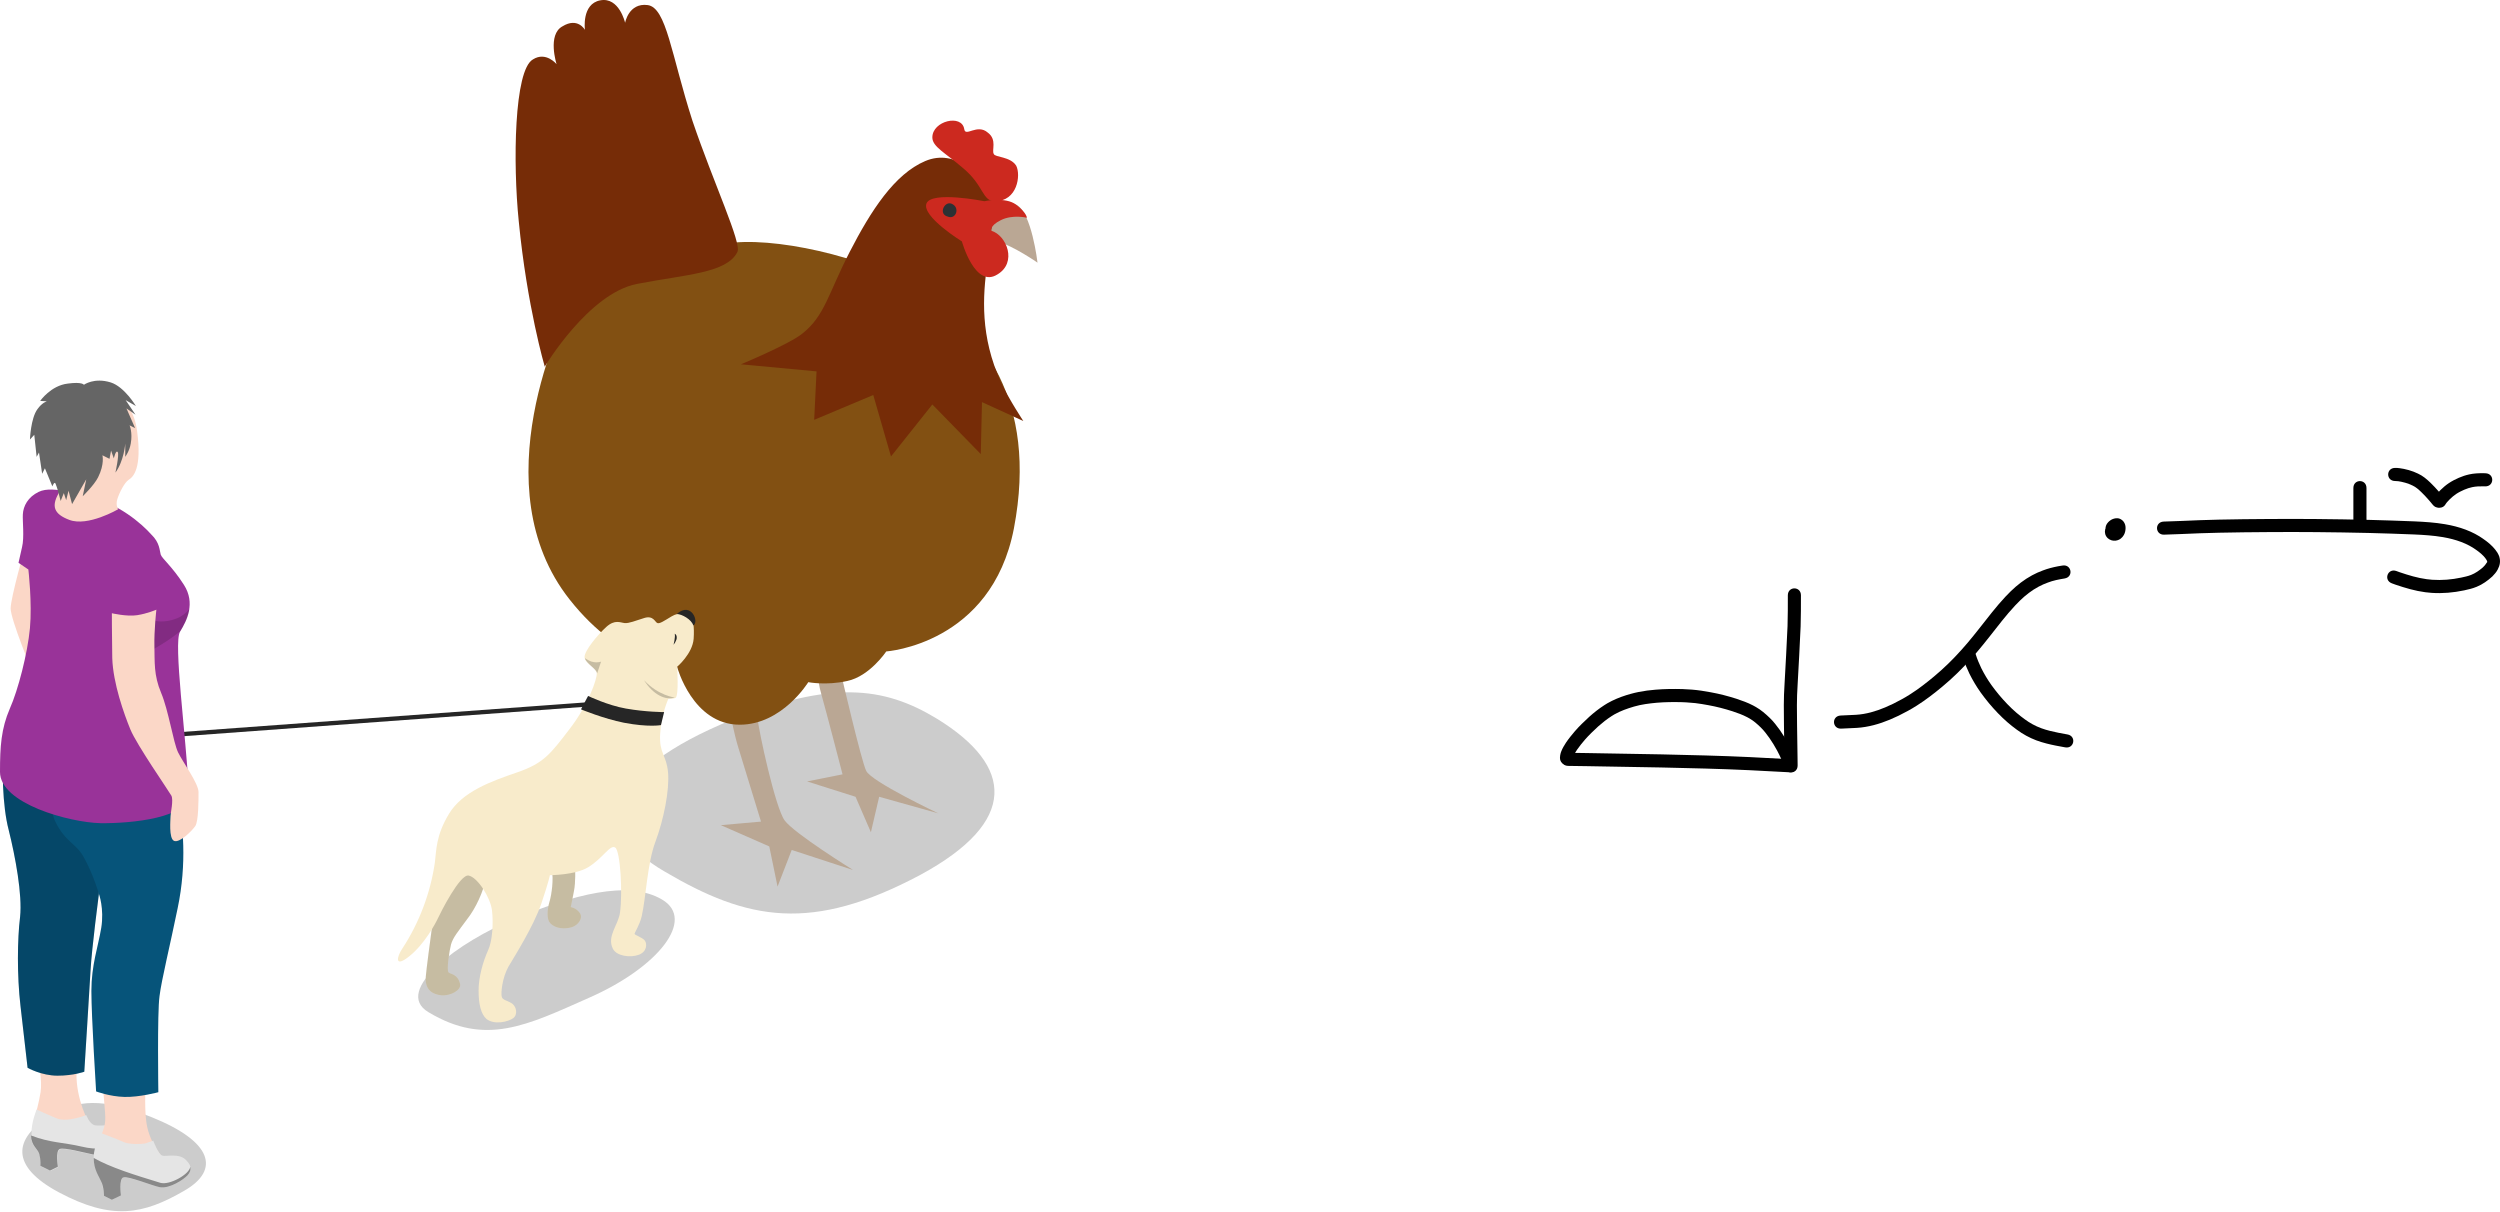
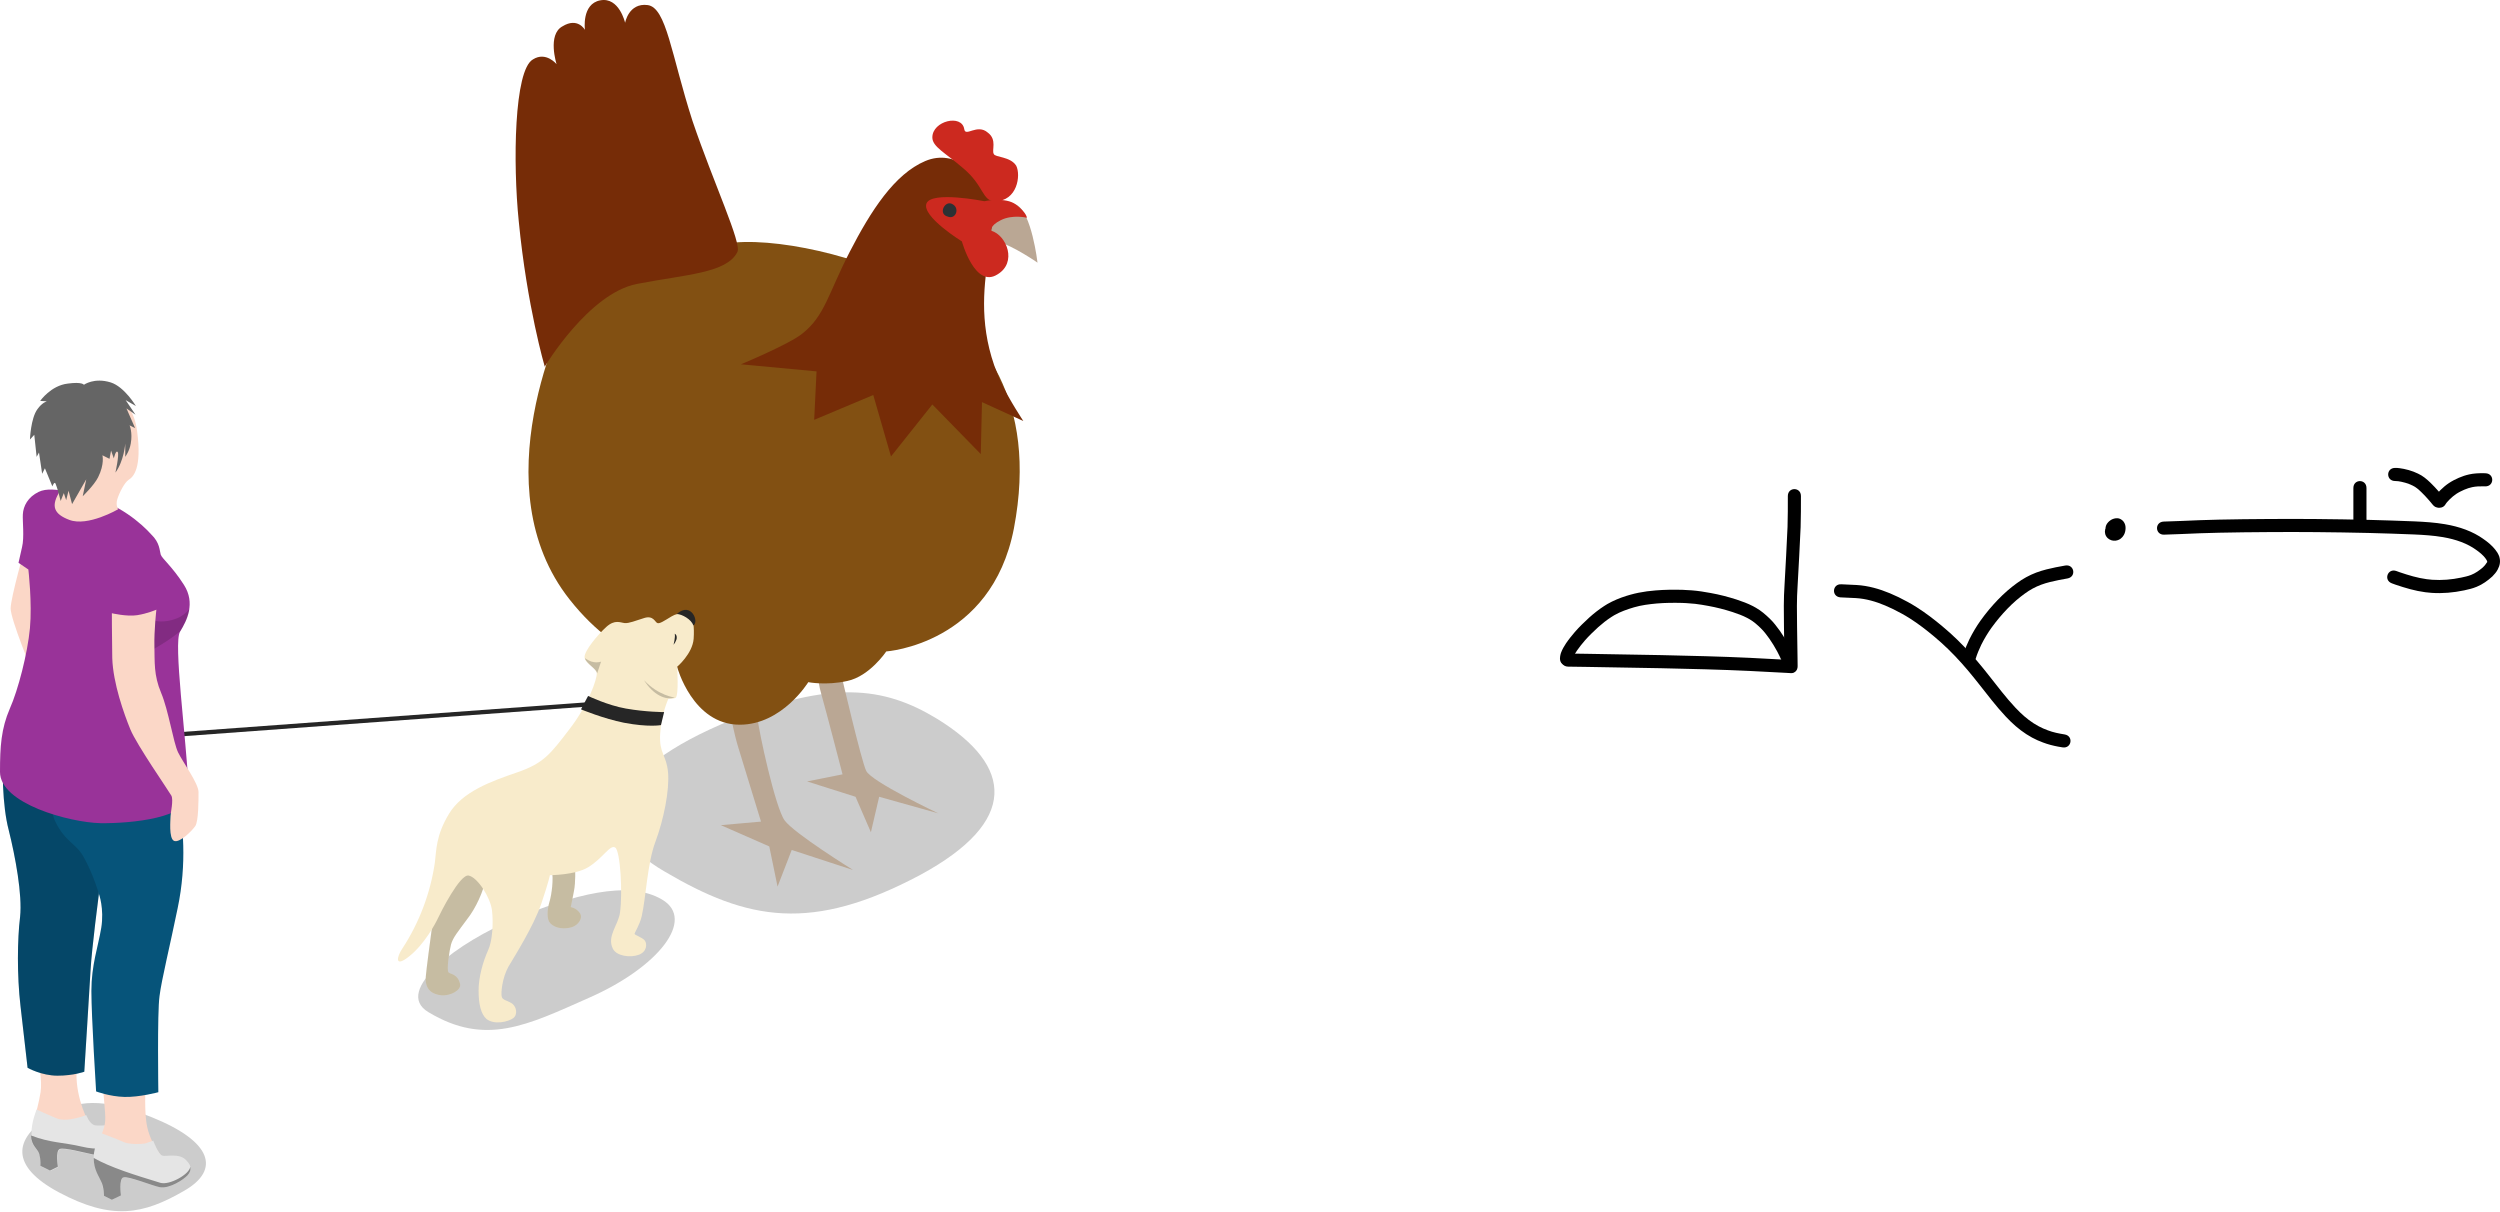
<svg xmlns="http://www.w3.org/2000/svg" id="svg2369" version="1.1" viewBox="0 0 167.928 81.359" height="81.359mm" width="167.928mm">
  <defs id="defs2363" />
  <g transform="translate(-99.65586,-118.6104)" id="layer1">
    <g id="g3263" transform="matrix(-0.79375,0,0,0.79375,182.0471,117.839)">
      <path id="path3243" d="m 24.5,61.8 c -6.5,4 -6.9,8.7 1.4,13.2 9.2,4.9 14.6,3.9 21.7,-0.3 6.2,-3.6 4.8,-8.5 -5.7,-12.8 C 33.5,58.6 29.1,59 24.5,61.8 Z" style="opacity:0.2" />
      <path id="path3245" d="m 39.7,61.7 c -0.1,1.1 -1.5,7.6 -2.3,8.7 -0.8,1.1 -5.8,4.2 -5.8,4.2 l 5.2,-1.7 1.2,3.1 0.7,-3.4 4.1,-1.8 -3.4,-0.3 c 0,0 1.5,-4.9 1.9,-6.2 0.4,-1.3 0.6,-2.5 0.6,-2.5 z" style="fill:#baa794" />
      <path id="path3247" d="m 32.6,58.1 c 0,0 -1.7,7.3 -2.1,8.1 -0.4,0.9 -6.1,3.6 -6.1,3.6 l 5,-1.4 0.7,3 1.3,-3 4.1,-1.3 -3,-0.6 c 0,0 1.4,-5.4 1.8,-6.8 0.4,-1.4 0.2,-1.9 0.2,-1.9 z" style="fill:#baa794" />
      <path id="path3249" d="m 25.5,25.8 c 3.9,-2.7 11.7,-4.7 16.2,-4.3 4.5,0.4 12.4,2.8 13.5,4.6 1.1,1.9 7.9,16.1 0.4,25.6 -4.5,5.7 -9.1,5.7 -9.1,5.7 0,0 -1.3,4.9 -5.3,4.9 -3.6,0 -5.8,-3.6 -5.8,-3.6 0,0 -1.5,0.3 -3.3,-0.1 -1.9,-0.4 -3.3,-2.5 -3.3,-2.5 0,0 -8.9,-0.6 -10.8,-10.4 -2.1,-11 2.9,-16.7 7.5,-19.9 z" style="fill:#825012" />
      <path id="path3251" d="M 41.4,22.3 C 41,21.6 43.4,16.5 45.2,11.2 47,5.6 47.4,1.6 49,1.4 c 1.6,-0.2 1.9,1.5 1.9,1.5 0,0 0.5,-2.2 2.1,-1.9 1.6,0.3 1.3,2.5 1.3,2.5 0,0 0.6,-1.1 1.9,-0.3 1.3,0.7 0.5,3.2 0.5,3.2 0,0 0.9,-1.1 2,-0.4 1.6,0.9 1.7,8.8 1.2,13.7 -0.7,7.2 -2.2,12.3 -2.2,12.3 0,0 -3.7,-6.2 -7.8,-7 -4.1,-0.8 -7.6,-0.9 -8.5,-2.7 z" style="fill:#762c07" />
      <path id="path3253" d="m 20.2,16.9 c 0.6,-1 2.7,-3.4 5.3,-2.3 2.6,1.1 4.6,4.2 6.4,7.7 1.8,3.5 2.1,5.4 4,6.9 1.1,0.9 5.2,2.6 5.2,2.6 l -6.4,0.6 0.2,4.1 -5,-2.1 -1.5,5.2 -3.5,-4.4 -4.1,4.2 -0.1,-4.4 -3.5,1.6 c 0,0 1.2,-1.8 1.9,-3.3 3.5,-7.7 -0.8,-13.5 1.1,-16.4 z" style="fill:#762c07" />
      <path id="path3255" d="m 17.8,18.3 c -1.3,0.6 -1.8,4.9 -1.8,4.9 0,0 2,-1.4 3.4,-1.8 1.5,-0.4 -0.5,-3.6 -1.6,-3.1 z" style="fill:#baa794" />
      <path id="path3257" d="m 19.6,18 c 1.1,0 0.9,-1.3 2.7,-2.8 1.5,-1.3 2.6,-1.8 2.6,-2.6 0,-1.4 -2.5,-2 -2.7,-0.7 -0.1,0.7 -1.1,-0.5 -2,0.3 -0.8,0.6 -0.3,1.5 -0.5,1.8 -0.1,0.3 -1.4,0.2 -1.9,1 -0.4,0.8 -0.1,3 1.8,3 z" style="fill:#cc291f" />
      <path id="path3259" d="m 19.9,20.5 c -1.3,0.4 -2.2,2.7 -0.5,3.7 1.9,1.2 3,-2.8 3,-2.8 0,0 3.4,-2.1 3,-3.2 C 25,17.1 20.5,18 20.5,18 c 0,0 -1.8,-0.4 -2.7,0.3 -0.9,0.7 -0.9,1.1 -0.9,1.1 0,0 1.2,-0.3 2.2,0.2 1,0.5 0.8,0.9 0.8,0.9 z" style="fill:#cc291f" />
      <path id="path3261" d="m 23.3,18.2 c 0.6,-0.2 1.1,0.9 0.3,1.1 -0.7,0.3 -1.1,-0.8 -0.3,-1.1 z" style="fill:#2d3134" />
    </g>
    <g id="g3343" transform="matrix(0.2645833,0,0,0.2645833,96.85128,138.8204)">
      <path id="path3283" d="m 119.4,180.6 c 14.5,8.7 25,3.3 40.8,-3.7 17.5,-7.7 27.1,-19.8 18.5,-24.9 -8.6,-5.1 -22.6,-1.2 -37.5,4.9 -13.8,5.6 -31.1,18.2 -21.8,23.7 z" style="opacity:0.2" />
      <path id="path3285" d="m 23.4,206.9 c -9.5,5.8 -10.2,12.8 2.1,19.4 13.5,7.2 21.4,5.7 31.9,-0.4 9.2,-5.3 7.1,-12.5 -8.4,-18.7 -12.5,-5 -18.8,-4.4 -25.6,-0.3 z" style="opacity:0.2" />
      <path id="path3287" d="m 11.7,114.9 c 0.2,6.2 2.3,21.9 3.8,26.3 1.5,4.4 3.2,11.2 2.5,14.8 -0.7,3.6 -3,9.6 -1.7,18 1.4,8.3 5.5,21.2 4.6,26.9 -0.9,5.7 -2.7,8.4 -0.8,10.1 1.9,1.7 2.9,3 6.6,2.8 3.6,-0.2 4,0.2 6.6,1.5 2.6,1.3 9,0.5 9.4,-1.8 0.4,-2.3 -7.5,-1.3 -9.1,-4.1 -1.7,-2.8 -4.3,-9.3 -3.4,-15.6 0.9,-6.3 2.9,-23.1 2.9,-28.2 0.1,-3.8 2.4,-17.3 4.3,-24.6 2.5,-9.3 4.3,-29.6 4.3,-29.6 l -26.3,-9.6 c 0,-0.1 -3.9,6.1 -3.7,13.1 z" style="opacity:1;fill:#fbd7c7" />
      <g id="g3293">
        <path id="path3289" d="m 19.9,205.3 c 0,0 3,1.4 5,2.2 2.7,1.2 7.6,-0.8 7.6,-0.8 0,0 0.8,2.3 2.2,2.6 1.4,0.3 6.6,-0.5 7.8,0.1 1.2,0.6 4.6,1.6 2.2,3.5 -2.4,1.8 -7.9,4.4 -10.4,3.9 -2.6,-0.5 -7.2,-1.8 -8.4,-1.4 -1.2,0.4 -0.5,4.5 -0.5,4.5 l -2,1 -2.4,-1.2 c 0,0 0,-1.4 -0.3,-3 -0.4,-1.6 -2.1,-2.3 -2.1,-5.2 -0.1,-2.9 1.3,-6.2 1.3,-6.2 z" style="opacity:1;fill:#e5e5e5" />
        <path id="path3291" d="m 18.5,211.9 c 0.1,2.6 1.7,3.3 2.1,4.7 0.4,1.6 0.3,3 0.3,3 l 2.4,1.2 2,-1 c 0,0 -0.7,-4.1 0.5,-4.5 1.2,-0.4 5.9,0.9 8.4,1.4 2.6,0.5 8,-2 10.4,-3.9 0.7,-0.5 0.9,-1.1 0.8,-1.6 -1.4,1.1 -6.1,5.5 -14.1,3.5 -4.7,-1.1 -7.8,-0.9 -12.8,-2.8 z" style="opacity:0.4" />
      </g>
      <path id="path3295" d="m 30.3,110.3 c 0,0 -4.7,7.4 -2.9,14 1.8,6.7 3.7,8.3 3.7,8.3 0,0 1.4,7.9 2.6,11.2 1.2,3.3 4.6,13.3 4.3,15.2 -0.3,1.9 -3.9,10.6 -3.5,17 0.4,6.4 1.9,20 2.4,25.5 0.4,5.3 0.8,6.7 -0.2,9.3 -1,2.7 -3.4,7.2 0.8,8.6 4.2,1.4 6.3,-0.1 9.3,2 3,2.1 8,2.8 9.8,0.5 1.8,-2.3 -3,-3.3 -3.7,-3.5 -0.7,-0.2 -4.3,-4.4 -5.1,-9.6 -0.9,-5.9 0.1,-19.1 1.5,-24.5 1.4,-5.4 1.4,-14.1 1.7,-16.5 0.3,-2.4 5.9,-16.9 5.9,-25.6 0,-8.7 -3.8,-26.1 -3.8,-26.1 z" style="opacity:1;fill:#fbd7c7" />
      <path id="path3297" d="m 36.3,211.3 c 0,0 3.3,1.2 5.8,2.3 1.5,0.6 4.5,0.5 5.4,0.3 0.9,-0.3 2,-0.7 2,-0.7 0,0 1.3,3.5 2.3,3.8 0.9,0.3 4.3,-0.7 6,1.1 1.8,1.8 1.3,2.8 0.4,3.9 -0.9,1 -4.4,3.5 -7.1,3 -1.9,-0.4 -7.9,-2.7 -9.1,-2.5 -1.2,0.2 -0.7,4.6 -0.7,4.6 l -2.3,1.1 -2,-1 c 0,0 -0.1,-2.1 -0.7,-3.6 -0.7,-1.4 -1.9,-3.1 -1.9,-6.2 0,-3.1 1.9,-6.1 1.9,-6.1 z" style="opacity:1;fill:#e5e5e5" />
      <path id="path3299" d="m 58.9,219.8 c -0.1,1.9 -5.3,4.8 -7.6,4.1 -6.9,-2.1 -12.6,-3.9 -16.9,-6.3 v 0 c 0,3 1.3,4.6 1.9,6 0.7,1.4 0.7,3.6 0.7,3.6 l 2,1 2.3,-1.1 c 0,0 -0.6,-4.4 0.7,-4.6 1.2,-0.3 7.2,2.1 9.1,2.5 2.6,0.5 6.2,-2 7.1,-3 0.6,-0.7 0.9,-1.3 0.7,-2.2 z" style="opacity:0.4" />
      <path id="path3301" d="m 27.7,113.7 c 0,0 -16,-3.2 -16.1,-2.3 -0.6,7.1 -0.4,16.8 1.2,22.9 1.7,6.8 3.5,16.5 2.9,22.1 -0.7,5.6 -0.8,14.9 0.1,22.6 0.9,7.7 1.8,15.7 1.8,15.7 0,0 3.5,2 7.6,2 4.1,0 6.8,-1 6.8,-1 0,0 1.3,-20.6 1.6,-25.9 0.3,-5.4 2.1,-19.2 2.1,-19.2 0,0 0.8,-16.5 -0.7,-21.7 -1.4,-5.4 -7.3,-15.2 -7.3,-15.2 z" style="opacity:1;fill:#06547a" />
      <path id="path3303" d="m 27.7,113.7 c 0,0 -16,-3.2 -16.1,-2.3 -0.6,7.1 -0.4,16.8 1.2,22.9 1.7,6.8 3.5,16.5 2.9,22.1 -0.7,5.6 -0.8,14.9 0.1,22.6 0.9,7.7 1.8,15.7 1.8,15.7 0,0 3.5,2 7.6,2 4.1,0 6.8,-1 6.8,-1 0,0 1.3,-20.6 1.6,-25.9 0.3,-5.4 2.1,-19.2 2.1,-19.2 0,0 0.8,-16.5 -0.7,-21.7 -1.4,-5.4 -7.3,-15.2 -7.3,-15.2 z" style="opacity:0.15" />
      <path id="path3305" d="m 36.3,159.2 c -0.8,4.8 -2.5,9.4 -2.5,16 0,6.5 1.2,25.5 1.2,25.5 0,0 3.4,1.3 7.2,1.4 3.8,0.1 8.6,-1.2 8.6,-1.2 0,0 -0.3,-20.3 0.3,-24.4 0.5,-4.1 2.7,-13 4.6,-22.3 2.4,-11.4 1.4,-21.7 0,-27.9 -1.4,-6.2 -2.6,-11.8 -2.6,-11.8 0,0 -3.1,-1.8 -7.5,-4 l -21.1,1 c 0,0 -2.3,15.7 0.1,20.6 2.6,5.4 5.3,5.5 7.3,9.2 2.4,4.3 3.8,9.2 3.8,9.2 0,0 1.4,3.8 0.6,8.7 z" style="opacity:1;fill:#06547a" />
      <g id="g3325">
        <path id="path3307" d="m 150.7,144.6 c 0.5,2.2 -0.1,6.2 -0.5,7.6 -0.8,2.6 -0.8,4.9 0.1,5.8 1.4,1.5 3.9,1.5 5.5,1 1.6,-0.5 2.9,-2.3 2,-3.6 -0.9,-1.3 -2.3,-1.5 -2.3,-1.5 0,0 0.4,-1.8 0.8,-4 0.5,-2.5 0.3,-5.8 0.3,-5.8 z" style="opacity:1;fill:#f8ebcb" />
        <path id="path3309" d="m 134,146.5 c -0.7,3.5 -2.6,7.7 -4.9,10.6 -2.2,3 -3.5,4.5 -4,6.3 -0.4,1.5 -1.2,6.6 -0.6,7.1 0.6,0.5 2.3,0.4 2.9,2.9 0.4,1.6 -2.5,3.1 -4.7,2.9 -2.1,-0.2 -4.3,-1.2 -4,-4.8 0.3,-3.6 3.5,-26.6 3.5,-26.6 l 8.2,-2 z" style="opacity:1;fill:#f8ebcb" />
        <path id="path3311" d="m 150.7,144.6 c 0.5,2.2 -0.1,6.2 -0.5,7.6 -0.8,2.6 -0.8,4.9 0.1,5.8 1.4,1.5 3.9,1.5 5.5,1 1.6,-0.5 2.9,-2.3 2,-3.6 -0.9,-1.3 -2.3,-1.5 -2.3,-1.5 0,0 0.4,-1.8 0.8,-4 0.5,-2.5 0.3,-5.8 0.3,-5.8 z" style="opacity:0.2" />
        <path id="path3313" d="m 134,146.5 c -0.7,3.5 -2.6,7.7 -4.9,10.6 -2.2,3 -3.5,4.5 -4,6.3 -0.4,1.5 -1.2,6.6 -0.6,7.1 0.6,0.5 2.3,0.4 2.9,2.9 0.4,1.6 -2.5,3.1 -4.7,2.9 -2.1,-0.2 -4.3,-1.2 -4,-4.8 0.3,-3.6 3.5,-26.6 3.5,-26.6 l 8.2,-2 z" style="opacity:0.2" />
        <path id="path3315" d="m 182.5,92.9 c 0,0 3.9,-3.3 4.2,-7.1 0.2,-3 -0.1,-5.2 -0.9,-5.8 -0.8,-0.6 -2.7,-1.1 -4.7,0.1 -2,1.2 -3,1.9 -3.6,1.7 -0.6,-0.2 -1,-2 -3.3,-1.3 -2.3,0.7 -3.9,1.4 -5,1.3 -1.1,-0.1 -2.5,-1 -4.7,1 -2.2,2 -5.5,6 -5.5,7.6 0,1.6 3.1,2.9 3.1,4.2 0.1,1.3 -2.1,7.9 -6.9,14.1 -4.9,6.4 -6.6,8.7 -13.3,11 -6.7,2.3 -13.9,4.9 -17.3,10.5 -3.4,5.6 -3.2,9.4 -3.6,12.4 -1.1,7.6 -3.9,15.2 -8.3,21.9 -1.3,1.9 -2.1,5 1.8,1.9 3.9,-3.1 6.7,-8.4 7.3,-9.7 0.6,-1.3 5.6,-11.3 7.8,-10.8 2.3,0.5 5.5,5.6 5.9,8.8 0.4,3.3 0.1,7.9 -1,10.2 -1.3,2.9 -2.4,6.8 -2.4,10.2 0,3.4 0.6,6 2,7.2 2,1.6 5.6,0.7 6.8,-0.2 1.2,-0.9 0.9,-3.1 -0.6,-3.9 -1,-0.6 -2.1,-0.7 -2.3,-1.5 -0.3,-0.8 0.1,-4.9 1.7,-7.7 1.4,-2.4 6.3,-10.1 8.3,-15.9 2,-5.9 2.2,-7.3 2.2,-7.3 0,0 6.4,0 9.7,-2 3.8,-2.3 5.6,-5.9 6.9,-5 1.3,0.9 1.9,11.6 1.2,16.5 -0.4,3.1 -3.4,6 -1.8,9.2 1,1.9 4.5,2.3 6.6,1.5 2.1,-0.8 2.1,-2.8 1.5,-3.6 -0.6,-0.8 -2.6,-1.4 -2.6,-1.7 0,-0.3 1.3,-2.3 1.8,-4.4 1.1,-4.7 1.4,-13.4 3.5,-19 2.1,-5.6 3.6,-13.1 3.2,-17.6 -0.4,-4.5 -2.3,-4.7 -2,-9.8 0.3,-5.1 2.1,-8.9 2.1,-8.9 0,0 1.1,0.1 1.8,-0.2 0.9,-0.6 0.4,-7.9 0.4,-7.9 z" style="opacity:1;fill:#f8ebcb" />
        <path id="path3317" d="m 182.4,79.5 c 1.3,0 3.8,1.4 4.2,2.9 1.6,-0.8 -0.5,-6.2 -4.2,-2.9 z" style="opacity:1;fill:#262626" />
        <path id="path3319" d="m 181.9,84.5 c 0.2,0.9 -0.3,2.8 -0.3,2.8 0,0 0.9,-1.1 0.8,-1.9 0,-0.7 -0.5,-0.9 -0.5,-0.9 z" style="opacity:1;fill:#262626" />
        <path id="path3321" d="m 163.2,91.6 c 0,0 -0.9,0.3 -1.9,0.1 -0.8,-0.1 -1.6,-0.6 -2.2,-1 0.3,1.4 3,2.7 3.1,3.9 v 0 c 0.5,-1.6 1,-3 1,-3 z" style="opacity:0.2" />
        <path id="path3323" d="m 174.1,96.3 c 2.3,3.7 5.5,5.2 7.8,4.4 0.1,0 -4.1,-0.4 -7.8,-4.4 z" style="opacity:0.2" />
      </g>
      <path id="path3327" d="m 36.9,112 c -0.3,0 -0.6,-0.2 -0.6,-0.5 0,-0.3 0.2,-0.6 0.6,-0.6 l 122.9,-9 c 0,0 0,0 0,0 0.3,0 0.6,0.2 0.6,0.5 0,0.3 -0.2,0.6 -0.6,0.6 z" style="opacity:1;fill:#262626" />
      <path id="path3329" d="m 17,62.4 c 0,0 -3.7,13 -3.7,15.7 0,2.7 5.4,15.9 5.8,16.8 0.4,0.9 5.2,-4.1 5.2,-4.1 0,0 -2.9,-8.4 -2.9,-10.8 0,-2.4 1.8,-8.2 1.8,-8.2 z" style="opacity:1;fill:#fbd7c7" />
      <path id="path3331" d="m 33.2,50 c -1.3,-0.2 -9,-3.4 -12.8,-1.5 -2.7,1.3 -3.9,3.6 -4,5.7 -0.1,1.7 0.4,5.9 -0.2,8.3 -0.3,1.3 -0.9,4 -0.9,4 l 2.5,1.7 c 0,0 1,8.5 0.4,14.9 -0.6,6.4 -3,15.7 -5.1,20.4 -2.2,5.1 -2.5,9.6 -2.5,16.1 0,8 17.5,12.8 25.5,13 7.7,0.1 22.8,-1.3 22.5,-7.6 -0.8,-14.9 -4,-38.2 -2.3,-41 1.7,-2.8 4,-7.2 1,-11.9 -3,-4.7 -5.6,-6.7 -5.9,-7.7 -0.3,-1 -0.2,-3 -2.4,-5.1 C 46.7,56.7 40.4,51.1 33.2,50 Z" style="opacity:1;fill:#993399" />
      <path id="path3333" d="m 29.8,22.7 c 6.9,-1.6 14.3,0.7 15.6,10.3 1.3,9.6 -1,11.7 -2.1,12.4 -1.1,0.7 -2.4,3.3 -2.9,4.9 -0.5,1.6 0.2,2.6 0.2,2.6 0,0 -7.7,4.5 -12.4,2.7 -4,-1.5 -4.5,-3.5 -2.8,-6.6 1.6,-3.1 -2.3,-5 -3.5,-9.6 -1.2,-4.6 -1.3,-14.6 7.9,-16.7 z" style="opacity:1;fill:#fbd7c7" />
      <path id="path3335" d="m 38.7,20.7 c 3.5,1.1 6.4,6 6.4,6 l -2.6,-1.5 2.5,3.7 -2.3,-1.6 2.2,5 -1.4,-0.7 c 0,0 0.8,1.8 0.3,4.6 -0.3,1.9 -1.4,3.4 -1.4,3.4 v -3.4 c 0,0 -0.3,4.4 -2.5,7.4 0,0 1,-4.5 0.6,-5.2 -0.5,-0.7 -1,1.6 -1,1.6 l -0.7,-2 -0.4,2.1 -1.8,-0.9 c 0,0 0.6,2.2 -1.1,5.6 -1,2 -3.9,4.8 -3.9,4.8 l 0.9,-4.3 -3.6,6.3 -0.9,-3.4 -0.6,2.4 -0.6,-1.8 -0.8,2 c 0,0 -0.9,-3.6 -1.3,-4.4 -0.3,-0.7 -0.8,0.7 -0.8,0.7 L 22,42.5 21.3,43.9 20.5,38.5 19.9,39.6 19.3,34 18.2,35.2 c 0,0 0.2,-5.4 1.9,-7.7 1.2,-1.7 2.4,-2 2.4,-2 l -1.7,-0.1 c 0,0 2.7,-3.9 7,-4.4 3.7,-0.5 4.1,0.3 4.1,0.3 0,0 2.6,-1.9 6.8,-0.6 z" style="opacity:1;fill:#656565" />
      <path id="path3337" d="m 55.5,80.6 c -3.2,1.3 -5.6,0.6 -5.6,0.6 0,0 -0.4,2.2 -0.4,4.2 0,1.2 0.1,3 0.1,3 0,0 3.7,-2 6.7,-4.5 0,0 0,-0.1 0.1,-0.1 0.9,-1.5 2,-3.4 2.3,-5.6 -0.8,1 -1.9,1.9 -3.2,2.4 z" style="opacity:0.15" />
      <path id="path3339" d="m 39,79.3 c 0,0 3.8,0.9 6.4,0.5 2.6,-0.4 4.9,-1.4 4.9,-1.4 0,0 -0.6,5.3 -0.5,9.3 0.1,3.9 -0.2,7.3 1.7,11.8 1.9,4.5 3.1,12.6 4.3,15.1 1.2,2.5 5.2,7.9 5.2,10.1 0,2.2 0,7.3 -0.8,8.6 -0.8,1.2 -4,4.4 -5.4,3.8 -1.4,-0.6 -0.9,-5.5 -0.9,-6.3 0,-0.8 0.8,-4.1 0.2,-5.2 C 53.5,124.5 45.3,112.7 43.7,108.8 42.1,104.9 39.3,97.1 39.1,90.7 39,84.3 39,79.3 39,79.3 Z" style="opacity:1;fill:#fbd7c7" />
      <path id="path3341" d="m 159.9,100.3 c 0,0 5,2.4 9.6,3.2 5.1,0.9 9.7,0.9 9.7,0.9 l -0.8,3.3 c 0,0 -3.1,0.6 -9.4,-0.6 -5.1,-1 -10.9,-3.4 -10.9,-3.4 z" style="opacity:1;fill:#262626" />
    </g>
  </g>
-   <path style="fill:#000000;fill-opacity:1;fill-rule:nonzero;stroke:none;stroke-width:0.265" id="path1" d="m 120.091,39.987 c 0.005,0.69 -0.003,1.381 -0.02,2.071 -0.055,1.303 -0.131,2.604 -0.202,3.906 -0.065,0.927 -0.05,1.856 -0.038,2.784 0.011,0.7 0.021,1.399 0.031,2.099 0.005,0.389 0.003,0.197 0.007,0.576 0.007,0.622 0.887,0.612 0.88,-0.01 v 0 c -0.005,-0.38 -0.002,-0.188 -0.007,-0.578 -0.009,-0.7 -0.02,-1.399 -0.031,-2.099 -0.012,-0.908 -0.028,-1.818 0.036,-2.724 0.071,-1.31 0.148,-2.62 0.203,-3.931 0.018,-0.698 0.025,-1.395 0.021,-2.093 0,-0.622 -0.88,-0.622 -0.88,0 z" />
-   <path style="fill:#000000;fill-opacity:1;fill-rule:nonzero;stroke:none;stroke-width:0.265" id="path2" d="m 120.228,50.997 c -0.208,-0.006 -1.794,-0.097 -2.691,-0.142 -1.806,-0.087 -4.129,-0.144 -5.937,-0.183 -1.668,-0.035 -3.336,-0.063 -5.004,-0.088 -0.85,-0.013 -0.434,-0.007 -1.247,-0.018 -0.622,-0.009 -0.635,0.871 -0.013,0.88 v 0 c 0.813,0.012 0.397,0.006 1.247,0.018 1.666,0.026 3.332,0.053 4.998,0.088 1.799,0.038 4.114,0.095 5.912,0.182 0.912,0.046 1.824,0.093 2.735,0.143 0.621,0 0.615,-0.862 0,-0.88 z" />
-   <path style="fill:#000000;fill-opacity:1;fill-rule:nonzero;stroke:none;stroke-width:0.265" id="path3" d="m 105.666,50.901 c 1.5e-4,0.002 1.4e-4,0.006 5.3e-4,0.005 0.01,-0.048 0.01,-0.077 0.031,-0.125 0.059,-0.148 0.144,-0.283 0.231,-0.416 0.162,-0.237 0.345,-0.458 0.531,-0.677 0.277,-0.319 0.586,-0.608 0.895,-0.895 0.28,-0.249 0.576,-0.483 0.891,-0.686 0.061,-0.04 0.124,-0.077 0.186,-0.115 0.416,-0.239 0.87,-0.395 1.328,-0.531 0.497,-0.146 1.012,-0.209 1.526,-0.257 0.567,-0.048 1.136,-0.052 1.705,-0.038 0.098,0.005 0.195,0.008 0.293,0.014 0.202,0.012 0.386,0.025 0.586,0.048 0.295,0.034 0.588,0.086 0.88,0.139 0.549,0.099 1.089,0.239 1.62,0.409 0.339,0.112 0.676,0.233 0.993,0.399 0.053,0.028 0.104,0.058 0.157,0.087 0.278,0.159 0.517,0.373 0.746,0.595 0.222,0.212 0.402,0.46 0.582,0.707 0.194,0.275 0.367,0.564 0.528,0.859 0.122,0.224 0.228,0.457 0.33,0.691 0.05,0.115 0.093,0.232 0.135,0.35 0.209,0.586 1.038,0.29 0.829,-0.296 v 0 c -0.049,-0.136 -0.099,-0.272 -0.156,-0.405 -0.113,-0.258 -0.23,-0.515 -0.365,-0.762 -0.18,-0.328 -0.373,-0.65 -0.589,-0.956 -0.21,-0.288 -0.423,-0.575 -0.682,-0.822 -0.285,-0.274 -0.585,-0.536 -0.931,-0.731 -0.065,-0.036 -0.129,-0.073 -0.195,-0.108 -0.355,-0.185 -0.733,-0.322 -1.112,-0.447 -0.568,-0.181 -1.145,-0.332 -1.732,-0.437 -0.247,-0.044 -0.379,-0.07 -0.628,-0.106 -0.42,-0.061 -0.843,-0.094 -1.267,-0.108 -0.603,-0.015 -1.206,-0.01 -1.808,0.041 -0.226,0.021 -0.346,0.03 -0.572,0.06 -0.379,0.051 -0.756,0.125 -1.124,0.229 -0.089,0.026 -0.178,0.051 -0.267,0.079 -0.442,0.14 -0.873,0.316 -1.275,0.547 -0.071,0.044 -0.144,0.088 -0.214,0.133 -0.353,0.229 -0.684,0.49 -0.998,0.771 -0.335,0.311 -0.669,0.624 -0.968,0.971 -0.209,0.247 -0.415,0.497 -0.596,0.765 -0.124,0.191 -0.242,0.386 -0.323,0.6 -0.012,0.036 -0.026,0.072 -0.037,0.108 -0.029,0.1 -0.042,0.205 -0.046,0.309 0,0.622 0.88,0.622 0.88,0 z" />
-   <path style="fill:#000000;fill-opacity:1;fill-rule:nonzero;stroke:none;stroke-width:0.265" id="path4" d="m 123.689,48.942 c 0.344,-0.019 0.689,-0.028 1.033,-0.049 0.77,-0.048 1.514,-0.259 2.224,-0.555 0.199,-0.083 0.393,-0.177 0.59,-0.266 0.511,-0.266 0.723,-0.362 1.213,-0.673 0.603,-0.382 1.172,-0.82 1.72,-1.278 0.173,-0.145 0.342,-0.296 0.512,-0.443 0.658,-0.592 1.267,-1.236 1.841,-1.91 0.325,-0.382 0.485,-0.589 0.796,-0.979 0.569,-0.717 1.119,-1.453 1.747,-2.122 0.105,-0.112 0.215,-0.218 0.322,-0.328 0.375,-0.364 0.791,-0.688 1.253,-0.934 0.266,-0.142 0.337,-0.161 0.613,-0.272 0.364,-0.142 0.747,-0.214 1.131,-0.277 0.614,-0.102 0.469,-0.97 -0.144,-0.868 v 0 c -0.1,0.017 -0.199,0.031 -0.299,0.05 -0.345,0.066 -0.687,0.153 -1.016,0.279 -0.327,0.133 -0.415,0.158 -0.729,0.328 -0.529,0.287 -1.007,0.658 -1.437,1.077 -0.116,0.118 -0.235,0.234 -0.348,0.355 -0.639,0.682 -1.201,1.43 -1.78,2.161 -0.303,0.379 -0.457,0.579 -0.772,0.95 -0.546,0.643 -1.126,1.258 -1.753,1.823 -0.163,0.142 -0.324,0.286 -0.49,0.425 -0.514,0.43 -1.048,0.844 -1.614,1.204 -0.454,0.289 -0.654,0.381 -1.128,0.629 -0.181,0.082 -0.36,0.169 -0.544,0.247 -0.625,0.264 -1.28,0.456 -1.959,0.498 -0.348,0.021 -0.696,0.03 -1.044,0.049 -0.621,0.044 -0.558,0.922 0.063,0.878 z" />
-   <path style="fill:#000000;fill-opacity:1;fill-rule:nonzero;stroke:none;stroke-width:0.265" id="path5" d="m 131.884,44.246 c 0.104,0.347 0.251,0.677 0.404,1.004 0.217,0.435 0.465,0.855 0.746,1.252 0.208,0.293 0.337,0.447 0.562,0.728 0.386,0.459 0.798,0.896 1.251,1.289 0.261,0.226 0.357,0.292 0.629,0.498 0.399,0.295 0.835,0.535 1.299,0.711 0.281,0.106 0.398,0.132 0.686,0.213 0.416,0.108 0.839,0.185 1.261,0.26 0.613,0.108 0.766,-0.758 0.153,-0.867 v 0 c -0.395,-0.07 -0.79,-0.142 -1.179,-0.241 -0.244,-0.067 -0.35,-0.091 -0.586,-0.179 -0.395,-0.146 -0.766,-0.349 -1.104,-0.599 -0.244,-0.184 -0.335,-0.246 -0.569,-0.448 -0.419,-0.361 -0.798,-0.764 -1.155,-1.186 -0.199,-0.248 -0.335,-0.411 -0.518,-0.668 -0.256,-0.359 -0.482,-0.74 -0.68,-1.134 -0.142,-0.302 -0.276,-0.608 -0.372,-0.928 -0.209,-0.586 -1.038,-0.29 -0.829,0.296 z" />
+   <path style="fill:#000000;fill-opacity:1;fill-rule:nonzero;stroke:none;stroke-width:0.265" id="path1" d="m 120.091,33.32 c 0.005,0.69 -0.003,1.381 -0.02,2.071 -0.055,1.303 -0.131,2.604 -0.202,3.906 -0.065,0.927 -0.05,1.856 -0.038,2.784 0.011,0.7 0.021,1.399 0.031,2.099 0.005,0.389 0.003,0.197 0.007,0.576 0.007,0.622 0.887,0.612 0.88,-0.01 v 0 c -0.005,-0.38 -0.002,-0.188 -0.007,-0.578 -0.009,-0.7 -0.02,-1.399 -0.031,-2.099 -0.012,-0.908 -0.028,-1.818 0.036,-2.724 0.071,-1.31 0.148,-2.62 0.203,-3.931 0.018,-0.698 0.025,-1.395 0.021,-2.093 0,-0.622 -0.88,-0.622 -0.88,0 z" />
+   <path style="fill:#000000;fill-opacity:1;fill-rule:nonzero;stroke:none;stroke-width:0.265" id="path2" d="m 120.228,44.33 c -0.208,-0.006 -1.794,-0.097 -2.691,-0.142 -1.806,-0.087 -4.129,-0.144 -5.937,-0.183 -1.668,-0.035 -3.336,-0.063 -5.004,-0.088 -0.85,-0.013 -0.434,-0.007 -1.247,-0.018 -0.622,-0.009 -0.635,0.871 -0.013,0.88 v 0 c 0.813,0.012 0.397,0.006 1.247,0.018 1.666,0.026 3.332,0.053 4.998,0.088 1.799,0.038 4.114,0.095 5.912,0.182 0.912,0.046 1.824,0.093 2.735,0.143 0.621,0 0.615,-0.862 0,-0.88 z" />
+   <path style="fill:#000000;fill-opacity:1;fill-rule:nonzero;stroke:none;stroke-width:0.265" id="path3" d="m 105.666,44.234 c 1.5e-4,0.002 1.4e-4,0.006 5.3e-4,0.005 0.01,-0.048 0.01,-0.077 0.031,-0.125 0.059,-0.148 0.144,-0.283 0.231,-0.416 0.162,-0.237 0.345,-0.458 0.531,-0.677 0.277,-0.319 0.586,-0.608 0.895,-0.895 0.28,-0.249 0.576,-0.483 0.891,-0.686 0.061,-0.04 0.124,-0.077 0.186,-0.115 0.416,-0.239 0.87,-0.395 1.328,-0.531 0.497,-0.146 1.012,-0.209 1.526,-0.257 0.567,-0.048 1.136,-0.052 1.705,-0.038 0.098,0.005 0.195,0.008 0.293,0.014 0.202,0.012 0.386,0.025 0.586,0.048 0.295,0.034 0.588,0.086 0.88,0.139 0.549,0.099 1.089,0.239 1.62,0.409 0.339,0.112 0.676,0.233 0.993,0.399 0.053,0.028 0.104,0.058 0.157,0.087 0.278,0.159 0.517,0.373 0.746,0.595 0.222,0.212 0.402,0.46 0.582,0.707 0.194,0.275 0.367,0.564 0.528,0.859 0.122,0.224 0.228,0.457 0.33,0.691 0.05,0.115 0.093,0.232 0.135,0.35 0.209,0.586 1.038,0.29 0.829,-0.296 v 0 c -0.049,-0.136 -0.099,-0.272 -0.156,-0.405 -0.113,-0.258 -0.23,-0.515 -0.365,-0.762 -0.18,-0.328 -0.373,-0.65 -0.589,-0.956 -0.21,-0.288 -0.423,-0.575 -0.682,-0.822 -0.285,-0.274 -0.585,-0.536 -0.931,-0.731 -0.065,-0.036 -0.129,-0.073 -0.195,-0.108 -0.355,-0.185 -0.733,-0.322 -1.112,-0.447 -0.568,-0.181 -1.145,-0.332 -1.732,-0.437 -0.247,-0.044 -0.379,-0.07 -0.628,-0.106 -0.42,-0.061 -0.843,-0.094 -1.267,-0.108 -0.603,-0.015 -1.206,-0.01 -1.808,0.041 -0.226,0.021 -0.346,0.03 -0.572,0.06 -0.379,0.051 -0.756,0.125 -1.124,0.229 -0.089,0.026 -0.178,0.051 -0.267,0.079 -0.442,0.14 -0.873,0.316 -1.275,0.547 -0.071,0.044 -0.144,0.088 -0.214,0.133 -0.353,0.229 -0.684,0.49 -0.998,0.771 -0.335,0.311 -0.669,0.624 -0.968,0.971 -0.209,0.247 -0.415,0.497 -0.596,0.765 -0.124,0.191 -0.242,0.386 -0.323,0.6 -0.012,0.036 -0.026,0.072 -0.037,0.108 -0.029,0.1 -0.042,0.205 -0.046,0.309 0,0.622 0.88,0.622 0.88,0 z" />
+   <path style="fill:#000000;fill-opacity:1;fill-rule:nonzero;stroke:none;stroke-width:0.265" id="path4" d="m 123.689,39.247 c 0.344,0.019 0.689,0.028 1.033,0.049 0.77,0.048 1.514,0.259 2.224,0.555 0.199,0.083 0.393,0.177 0.59,0.266 0.511,0.266 0.723,0.362 1.213,0.673 0.603,0.382 1.172,0.82 1.72,1.278 0.173,0.145 0.342,0.296 0.512,0.443 0.658,0.592 1.267,1.236 1.841,1.91 0.325,0.382 0.485,0.589 0.796,0.979 0.569,0.717 1.119,1.453 1.747,2.122 0.105,0.112 0.215,0.218 0.322,0.328 0.375,0.364 0.791,0.688 1.253,0.934 0.266,0.142 0.337,0.161 0.613,0.272 0.364,0.142 0.747,0.214 1.131,0.277 0.614,0.102 0.469,0.97 -0.144,0.868 v 0 c -0.1,-0.017 -0.199,-0.031 -0.299,-0.05 -0.345,-0.066 -0.687,-0.153 -1.016,-0.279 -0.327,-0.133 -0.415,-0.158 -0.729,-0.328 -0.529,-0.287 -1.007,-0.658 -1.437,-1.077 -0.116,-0.118 -0.235,-0.234 -0.348,-0.355 -0.639,-0.682 -1.201,-1.43 -1.78,-2.161 -0.303,-0.379 -0.457,-0.579 -0.772,-0.95 -0.546,-0.643 -1.126,-1.258 -1.753,-1.823 -0.163,-0.142 -0.324,-0.286 -0.49,-0.425 -0.514,-0.43 -1.048,-0.844 -1.614,-1.204 -0.454,-0.289 -0.654,-0.381 -1.128,-0.629 -0.181,-0.082 -0.36,-0.169 -0.544,-0.247 -0.625,-0.264 -1.28,-0.456 -1.959,-0.498 -0.348,-0.021 -0.696,-0.03 -1.044,-0.049 -0.621,-0.044 -0.558,-0.922 0.063,-0.878 z" />
+   <path style="fill:#000000;fill-opacity:1;fill-rule:nonzero;stroke:none;stroke-width:0.265" id="path5" d="m 131.884,43.943 c 0.104,-0.347 0.251,-0.677 0.404,-1.004 0.217,-0.435 0.465,-0.855 0.746,-1.252 0.208,-0.293 0.337,-0.447 0.562,-0.728 0.386,-0.459 0.798,-0.896 1.251,-1.289 0.261,-0.226 0.357,-0.292 0.629,-0.498 0.399,-0.295 0.835,-0.535 1.299,-0.711 0.281,-0.106 0.398,-0.132 0.686,-0.213 0.416,-0.108 0.839,-0.185 1.261,-0.26 0.613,-0.108 0.766,0.758 0.153,0.867 v 0 c -0.395,0.07 -0.79,0.142 -1.179,0.241 -0.244,0.067 -0.35,0.091 -0.586,0.179 -0.395,0.146 -0.766,0.349 -1.104,0.599 -0.244,0.184 -0.335,0.246 -0.569,0.448 -0.419,0.361 -0.798,0.764 -1.155,1.186 -0.199,0.248 -0.335,0.411 -0.518,0.668 -0.256,0.359 -0.482,0.74 -0.68,1.134 -0.142,0.302 -0.276,0.608 -0.372,0.928 -0.209,0.586 -1.038,0.29 -0.829,-0.296 z" />
  <path style="fill:#000000;fill-opacity:1;fill-rule:nonzero;stroke:none;stroke-width:0.265" id="path6" d="m 141.758,35.114 c -0.142,0.069 -0.233,0.195 -0.307,0.329 -0.015,0.039 -0.035,0.077 -0.045,0.118 -0.049,0.213 0.007,0.428 0.166,0.581 0.04,0.038 0.089,0.065 0.134,0.097 0.043,0.018 0.085,0.042 0.13,0.055 0.164,0.048 0.334,0.034 0.489,-0.039 0.121,-0.057 0.147,-0.095 0.243,-0.185 0.031,-0.044 0.066,-0.086 0.093,-0.133 0.078,-0.135 0.114,-0.3 0.116,-0.455 5.3e-4,-0.035 -0.003,-0.071 -0.004,-0.106 -0.007,-0.039 -0.01,-0.08 -0.021,-0.118 -0.052,-0.175 -0.157,-0.317 -0.327,-0.397 -0.137,-0.065 -0.201,-0.048 -0.341,-0.045 -0.05,0.014 -0.102,0.024 -0.151,0.042 -0.115,0.042 -0.246,0.134 -0.328,0.225 -0.028,0.032 -0.053,0.066 -0.079,0.1 -0.023,0.048 -0.054,0.094 -0.07,0.145 -0.053,0.169 -0.032,0.344 0.057,0.496 0.065,0.111 0.113,0.136 0.208,0.21 0.177,0.103 0.377,0.139 0.575,0.076 0.036,-0.012 0.07,-0.031 0.104,-0.046 0.032,-0.022 0.067,-0.041 0.097,-0.066 0.161,-0.136 0.204,-0.282 0.191,-0.487 -0.006,-0.091 -0.047,-0.158 -0.084,-0.239 -0.092,-0.148 -0.227,-0.252 -0.399,-0.292 -0.096,-0.022 -0.137,-0.01 -0.234,-0.002 -0.184,0.042 -0.305,0.129 -0.421,0.274 -0.112,0.158 -0.158,0.349 -0.1,0.538 0.014,0.044 0.039,0.084 0.059,0.126 0.075,0.102 0.035,0.055 0.119,0.142 0.453,0.426 1.056,-0.214 0.603,-0.641 v 0 c 0.024,0.03 0.012,0.013 0.035,0.052 0.009,0.025 0.022,0.048 0.028,0.074 0.018,0.082 0.012,0.177 -0.045,0.243 -0.039,0.035 -0.08,0.055 -0.133,0.06 -0.021,2.01e-4 -0.041,0.002 -0.062,5.29e-4 -0.091,-0.007 -0.178,-0.063 -0.218,-0.145 -0.006,-0.018 -0.013,-0.035 -0.018,-0.053 -0.034,-0.143 0.052,-0.304 0.18,-0.367 0.077,-0.025 0.153,-0.03 0.218,0.025 0.089,0.093 0.118,0.207 0.065,0.329 -0.009,0.021 -0.025,0.039 -0.037,0.058 -0.008,0.007 -0.014,0.014 -0.023,0.02 -0.01,0.006 0.025,-0.025 0.022,-0.027 -0.016,-0.013 -0.063,0.067 -0.062,0.006 -0.02,-0.002 -0.04,-0.001 -0.06,-0.007 -0.11,-0.031 -0.236,-0.125 -0.227,-0.252 0.018,0.028 -0.021,0.079 0.037,0.03 0.072,-0.031 0.159,-0.029 0.223,0.021 0.015,0.015 0.033,0.028 0.046,0.045 0.075,0.097 0.086,0.223 0.025,0.33 0.002,-0.004 0.005,-0.009 0.006,-0.014 0.002,-0.006 -0.01,0.008 -0.015,0.012 -0.021,0.017 -0.084,0.066 -0.067,0.045 0.557,-0.278 0.163,-1.065 -0.394,-0.787 z" />
  <path style="fill:#000000;fill-opacity:1;fill-rule:nonzero;stroke:none;stroke-width:0.265" id="path7" d="m 145.377,35.913 c 0.381,-0.009 0.762,-0.026 1.143,-0.041 0.851,-0.043 1.703,-0.068 2.555,-0.089 1.089,-0.026 2.177,-0.033 3.266,-0.042 1.084,-0.012 2.167,-0.004 3.251,0.002 1.166,0.014 2.332,0.026 3.497,0.056 1.02,0.027 2.04,0.059 3.059,0.101 0.652,0.029 1.306,0.07 1.95,0.18 0.11,0.019 0.22,0.042 0.33,0.064 0.406,0.088 0.806,0.21 1.185,0.381 0.224,0.102 0.278,0.139 0.489,0.26 0.261,0.17 0.521,0.351 0.734,0.58 0.097,0.104 0.12,0.148 0.198,0.263 0.012,0.033 0.031,0.064 0.037,0.099 0.007,0.042 -0.024,0.054 -0.044,0.081 -0.085,0.113 -0.02,0.055 -0.138,0.189 -0.038,0.043 -0.08,0.082 -0.12,0.123 -0.236,0.201 -0.495,0.386 -0.786,0.499 -0.236,0.092 -0.412,0.121 -0.663,0.179 -0.639,0.135 -1.295,0.191 -1.947,0.145 -0.123,-0.009 -0.244,-0.025 -0.367,-0.038 -0.621,-0.084 -1.223,-0.266 -1.815,-0.467 -0.074,-0.027 -0.148,-0.054 -0.222,-0.081 -0.584,-0.214 -0.887,0.613 -0.302,0.827 v 0 c 0.081,0.029 0.161,0.059 0.241,0.088 0.655,0.222 1.321,0.421 2.009,0.51 0.141,0.014 0.281,0.032 0.422,0.042 0.731,0.049 1.465,-0.016 2.181,-0.168 0.354,-0.085 0.511,-0.107 0.846,-0.243 0.39,-0.159 0.738,-0.41 1.047,-0.692 0.154,-0.171 0.246,-0.252 0.356,-0.456 0.159,-0.295 0.208,-0.576 0.103,-0.9 -0.027,-0.084 -0.077,-0.158 -0.115,-0.237 -0.13,-0.183 -0.153,-0.23 -0.311,-0.396 -0.266,-0.279 -0.585,-0.504 -0.908,-0.71 -0.257,-0.145 -0.316,-0.187 -0.588,-0.309 -0.434,-0.195 -0.891,-0.333 -1.356,-0.433 -0.121,-0.023 -0.242,-0.049 -0.364,-0.069 -0.676,-0.115 -1.361,-0.159 -2.045,-0.19 -1.024,-0.042 -2.048,-0.074 -3.072,-0.101 -1.171,-0.03 -2.343,-0.042 -3.515,-0.056 -1.088,-0.006 -2.175,-0.015 -3.263,-0.002 -1.094,0.008 -2.188,0.016 -3.282,0.042 -0.856,0.022 -1.713,0.047 -2.568,0.09 -0.384,0.015 -0.767,0.032 -1.151,0.041 -0.621,0.031 -0.578,0.91 0.044,0.879 z" />
  <path style="fill:#000000;fill-opacity:1;fill-rule:nonzero;stroke:none;stroke-width:0.265" id="path8" d="m 158.079,32.782 c 0,0.195 0,0.391 0,0.586 0,0.285 0,0.57 0,0.855 0,0.212 0,0.424 0,0.636 0,0.12 0,0.24 0,0.36 0,0.622 0.88,0.622 0.88,0 v 0 c 0,-0.12 0,-0.24 0,-0.36 0,-0.212 0,-0.424 0,-0.636 0,-0.285 0,-0.57 0,-0.855 0,-0.195 0,-0.391 0,-0.586 0,-0.622 -0.88,-0.622 -0.88,0 z" />
  <path style="fill:#000000;fill-opacity:1;fill-rule:nonzero;stroke:none;stroke-width:0.265" id="path9" d="m 160.883,32.31 c 0.142,-0.002 0.282,0.023 0.42,0.051 0.176,0.039 0.351,0.085 0.519,0.151 0.081,0.032 0.153,0.066 0.233,0.102 0.225,0.103 0.407,0.268 0.583,0.437 0.187,0.182 0.365,0.372 0.536,0.569 0.08,0.096 0.161,0.191 0.24,0.288 0.392,0.484 1.075,-0.07 0.684,-0.554 v 0 c -0.085,-0.105 -0.172,-0.207 -0.259,-0.31 -0.189,-0.218 -0.387,-0.429 -0.594,-0.63 -0.253,-0.241 -0.504,-0.453 -0.825,-0.601 -0.115,-0.052 -0.182,-0.085 -0.302,-0.131 -0.209,-0.08 -0.426,-0.138 -0.645,-0.185 -0.195,-0.038 -0.391,-0.07 -0.59,-0.067 -0.622,0 -0.622,0.88 0,0.88 z" />
  <path style="fill:#000000;fill-opacity:1;fill-rule:nonzero;stroke:none;stroke-width:0.265" id="path10" d="m 164.293,33.831 c -0.002,0.004 -0.01,0.016 -0.006,0.013 0.006,-0.005 0.009,-0.013 0.013,-0.019 0.012,-0.017 0.024,-0.034 0.037,-0.051 0.017,-0.021 0.034,-0.041 0.051,-0.061 0.084,-0.097 0.07,-0.079 0.163,-0.174 0.138,-0.134 0.284,-0.261 0.446,-0.367 0.101,-0.066 0.151,-0.091 0.258,-0.149 0.176,-0.089 0.357,-0.171 0.545,-0.231 0.099,-0.032 0.165,-0.046 0.266,-0.07 0.248,-0.052 0.501,-0.059 0.754,-0.055 0.036,0.001 0.071,0.002 0.107,0.003 0.622,0.018 0.648,-0.861 0.026,-0.88 v 0 c -0.041,-0.001 -0.082,-0.002 -0.123,-0.004 -0.326,-0.003 -0.655,0.009 -0.974,0.081 -0.145,0.036 -0.206,0.049 -0.35,0.096 -0.233,0.076 -0.457,0.178 -0.675,0.289 -0.147,0.082 -0.202,0.108 -0.343,0.203 -0.204,0.137 -0.391,0.298 -0.566,0.47 -0.153,0.158 -0.307,0.32 -0.416,0.513 -0.278,0.557 0.509,0.95 0.787,0.394 z" />
</svg>
